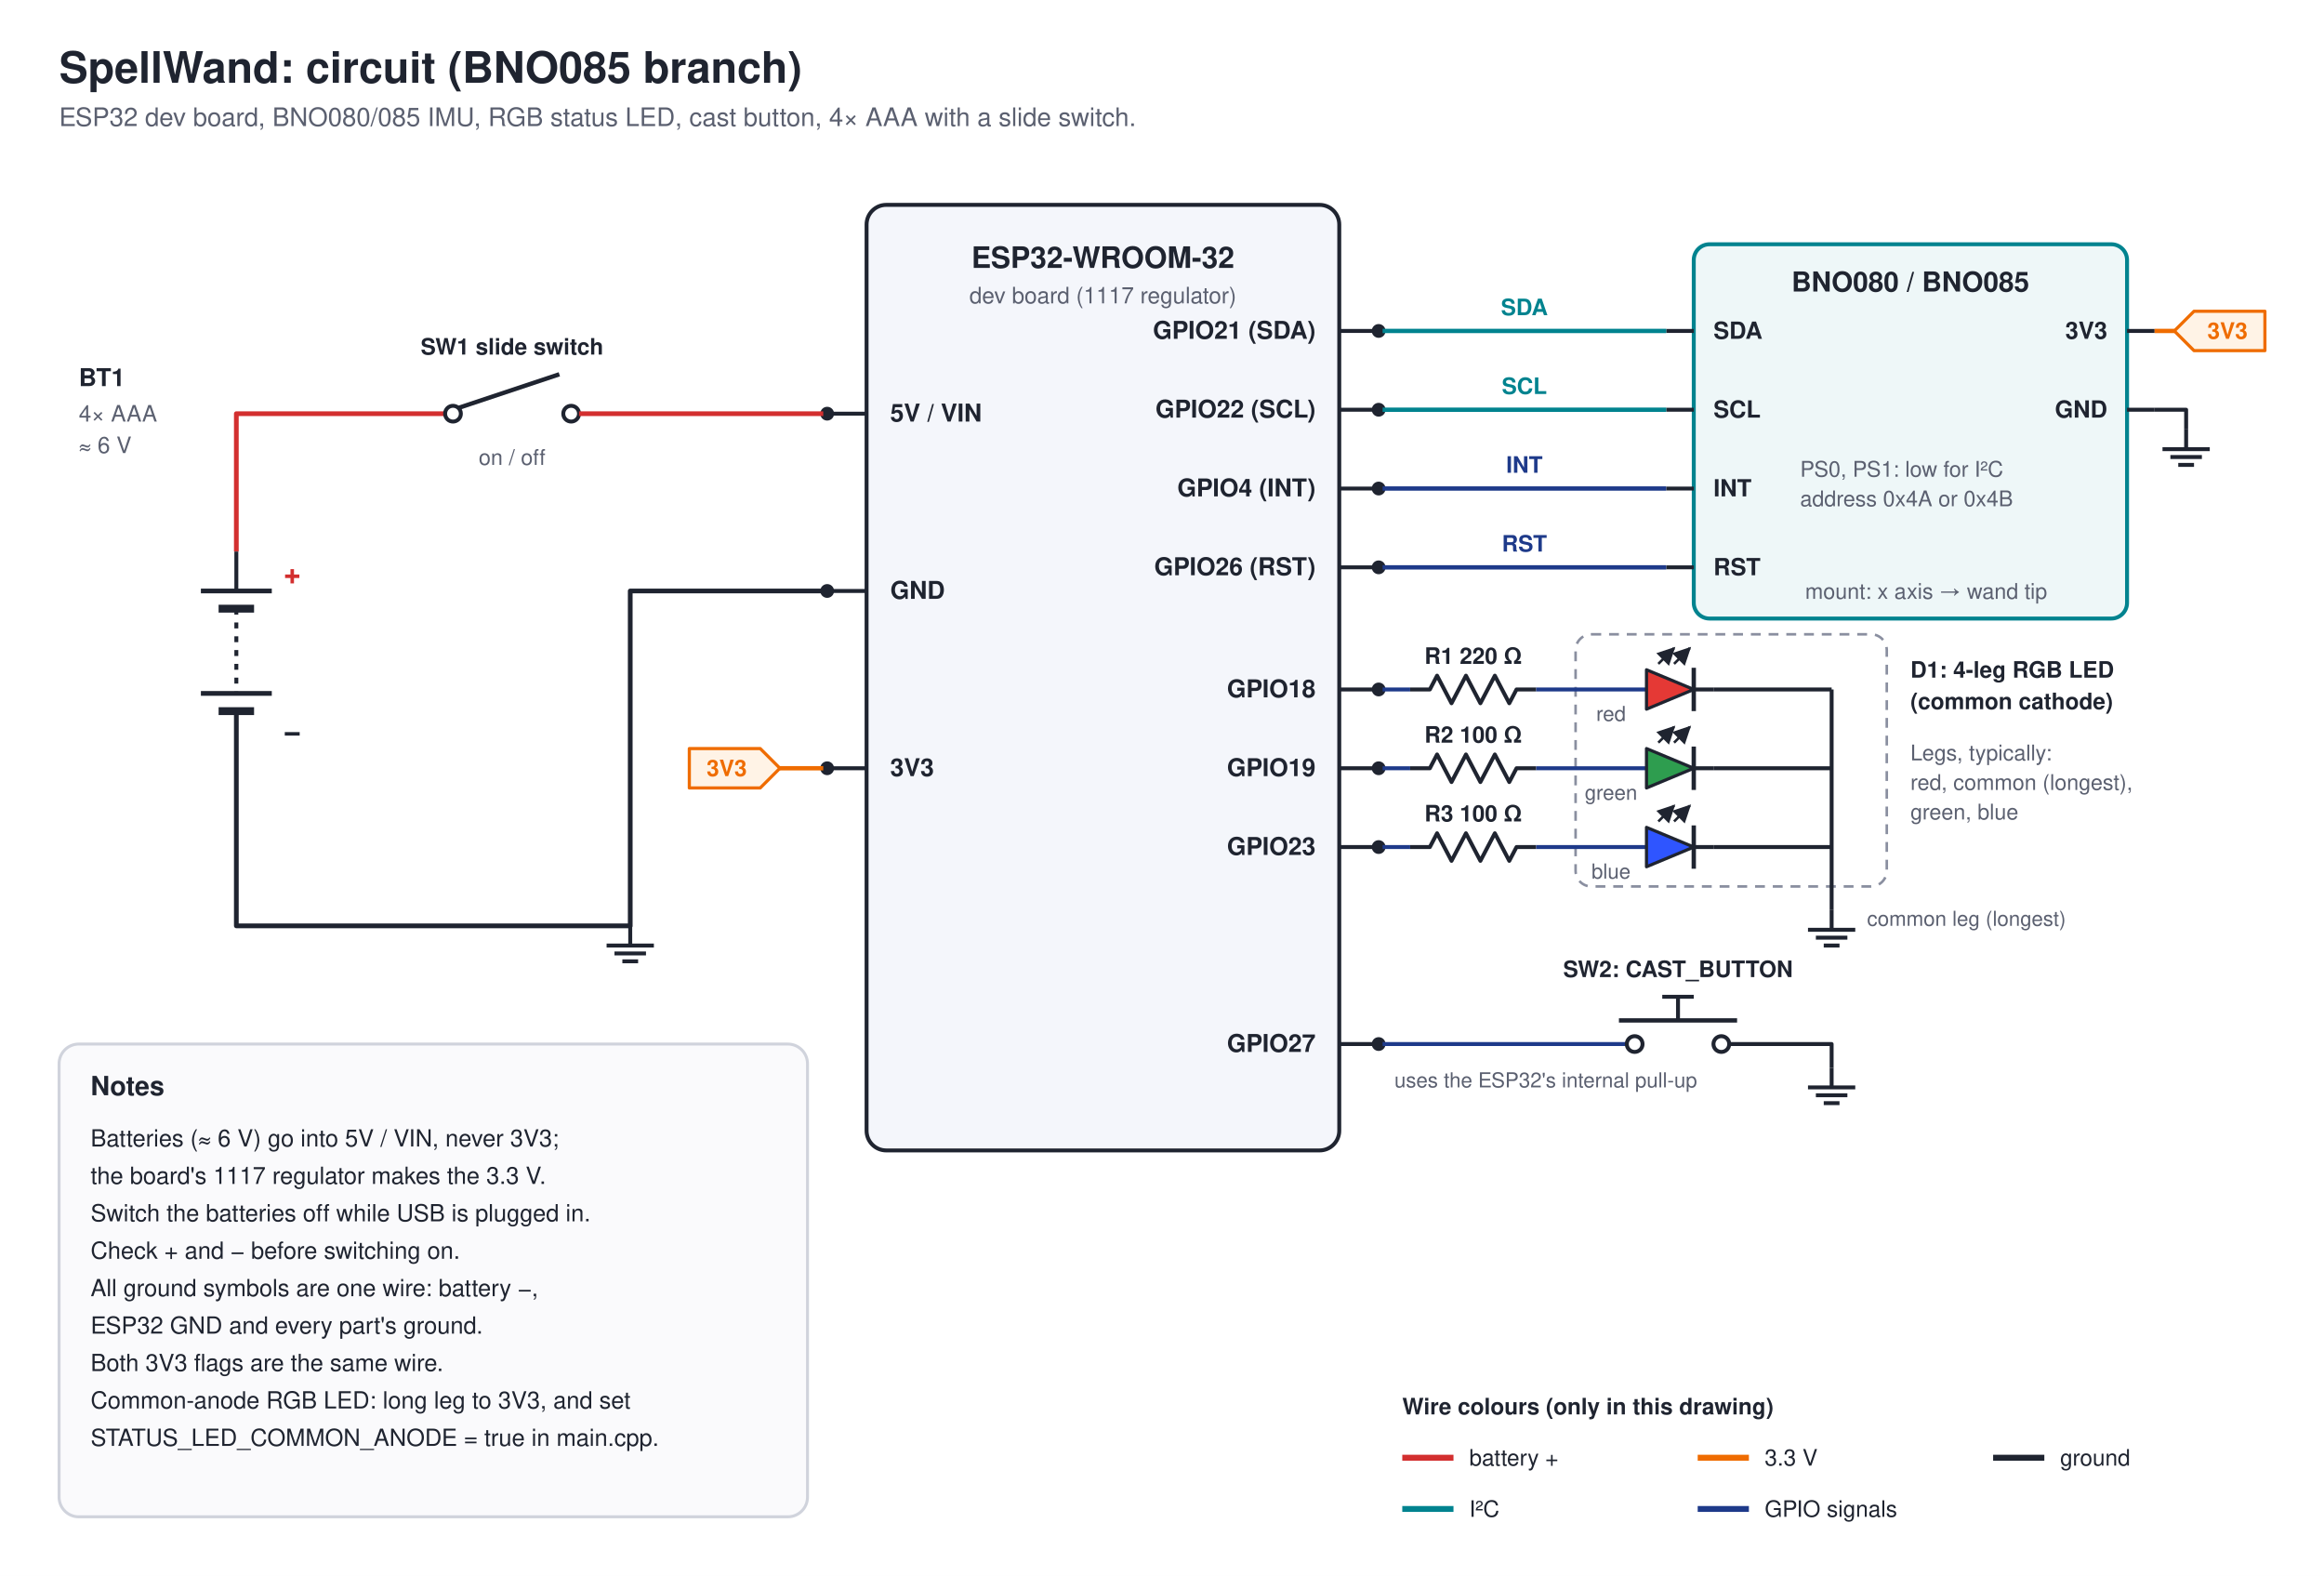
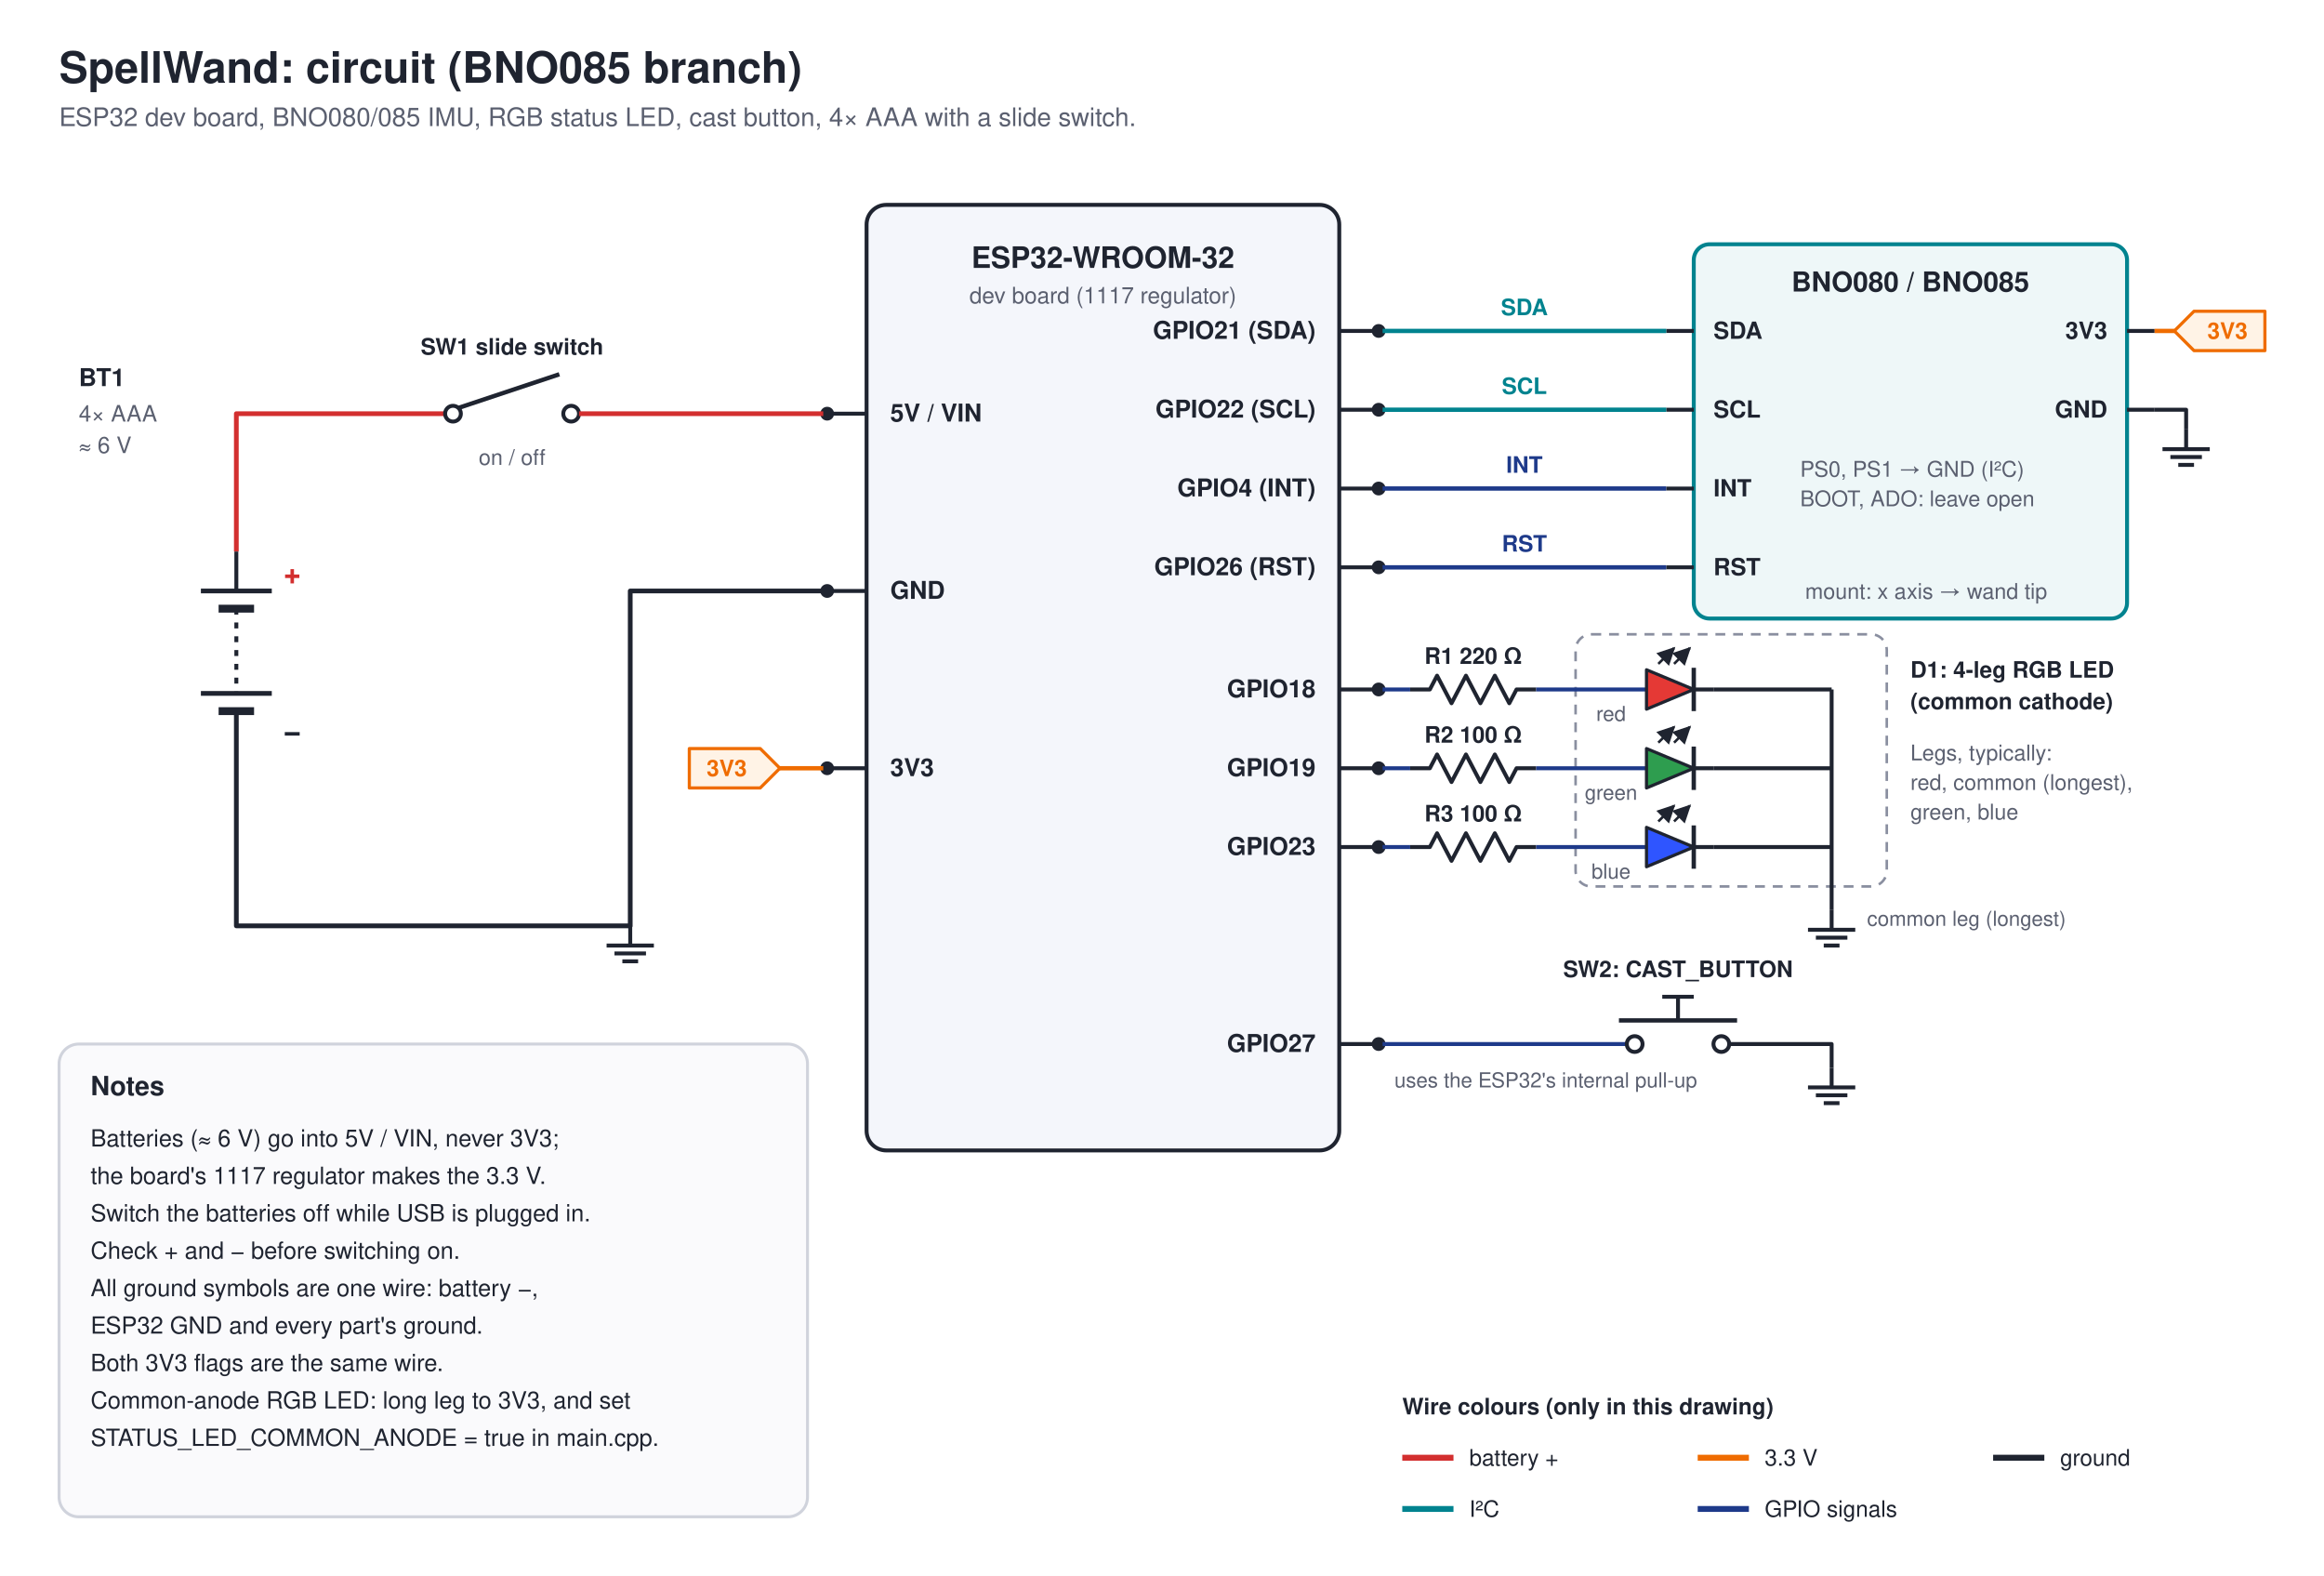
<svg xmlns="http://www.w3.org/2000/svg" width="1180" height="800" viewBox="0 0 1180 800" font-family="Helvetica Neue, Helvetica, Arial, sans-serif">
  <defs>
    <marker id="arrow-ink" viewBox="0 0 10 10" refX="9" refY="5" markerWidth="7" markerHeight="7" orient="auto-start-reverse">
      <path d="M0,0 L10,5 L0,10 z" fill="#1f2430" />
    </marker>
    <marker id="arrow-tomac" viewBox="0 0 10 10" refX="9" refY="5" markerWidth="7" markerHeight="7" orient="auto-start-reverse">
      <path d="M0,0 L10,5 L0,10 z" fill="#d9822b" />
    </marker>
    <marker id="arrow-towand" viewBox="0 0 10 10" refX="9" refY="5" markerWidth="7" markerHeight="7" orient="auto-start-reverse">
      <path d="M0,0 L10,5 L0,10 z" fill="#7b4fd6" />
    </marker>
    <marker id="arrow-no" viewBox="0 0 10 10" refX="9" refY="5" markerWidth="7" markerHeight="7" orient="auto-start-reverse">
      <path d="M0,0 L10,5 L0,10 z" fill="#c62828" />
    </marker>
    <marker id="arrow-muted" viewBox="0 0 10 10" refX="9" refY="5" markerWidth="7" markerHeight="7" orient="auto-start-reverse">
      <path d="M0,0 L10,5 L0,10 z" fill="#5b6070" />
    </marker>
  </defs>
  <rect width="100%" height="100%" fill="#ffffff" />
  <text x="30" y="42" font-size="22" font-weight="700" text-anchor="start" fill="#1f2430">SpellWand: circuit (BNO085 branch)</text>
  <text x="30" y="64" font-size="13" font-weight="400" text-anchor="start" fill="#5b6070">ESP32 dev board, BNO080/085 IMU, RGB status LED, cast button, 4× AAA with a slide switch.</text>
  <rect x="440" y="104" width="240" height="480" rx="10" fill="#f4f6fb" stroke="#1f2430" stroke-width="2" />
  <text x="560.0" y="136" font-size="15" font-weight="700" text-anchor="middle" fill="#1f2430">ESP32-WROOM-32</text>
  <text x="560.0" y="154" font-size="11.5" font-weight="400" text-anchor="middle" fill="#5b6070">dev board (1117 regulator)</text>
  <polyline points="420,210 440,210" fill="none" stroke="#1f2430" stroke-width="2" stroke-linejoin="round" />
  <circle cx="420" cy="210" r="3.5" fill="#1f2430" />
  <text x="452" y="214" font-size="12.5" font-weight="600" text-anchor="start" fill="#1f2430">5V / VIN</text>
  <polyline points="420,300 440,300" fill="none" stroke="#1f2430" stroke-width="2" stroke-linejoin="round" />
  <circle cx="420" cy="300" r="3.5" fill="#1f2430" />
  <text x="452" y="304" font-size="12.5" font-weight="600" text-anchor="start" fill="#1f2430">GND</text>
  <polyline points="420,390 440,390" fill="none" stroke="#1f2430" stroke-width="2" stroke-linejoin="round" />
  <circle cx="420" cy="390" r="3.5" fill="#1f2430" />
  <text x="452" y="394" font-size="12.5" font-weight="600" text-anchor="start" fill="#1f2430">3V3</text>
  <polyline points="680,168 700,168" fill="none" stroke="#1f2430" stroke-width="2" stroke-linejoin="round" />
  <circle cx="700" cy="168" r="3.5" fill="#1f2430" />
  <text x="668" y="172" font-size="12.5" font-weight="600" text-anchor="end" fill="#1f2430">GPIO21 (SDA)</text>
  <polyline points="680,208 700,208" fill="none" stroke="#1f2430" stroke-width="2" stroke-linejoin="round" />
  <circle cx="700" cy="208" r="3.5" fill="#1f2430" />
  <text x="668" y="212" font-size="12.5" font-weight="600" text-anchor="end" fill="#1f2430">GPIO22 (SCL)</text>
  <polyline points="680,248 700,248" fill="none" stroke="#1f2430" stroke-width="2" stroke-linejoin="round" />
  <circle cx="700" cy="248" r="3.5" fill="#1f2430" />
  <text x="668" y="252" font-size="12.5" font-weight="600" text-anchor="end" fill="#1f2430">GPIO4 (INT)</text>
  <polyline points="680,288 700,288" fill="none" stroke="#1f2430" stroke-width="2" stroke-linejoin="round" />
  <circle cx="700" cy="288" r="3.5" fill="#1f2430" />
  <text x="668" y="292" font-size="12.5" font-weight="600" text-anchor="end" fill="#1f2430">GPIO26 (RST)</text>
  <polyline points="680,350 700,350" fill="none" stroke="#1f2430" stroke-width="2" stroke-linejoin="round" />
  <circle cx="700" cy="350" r="3.5" fill="#1f2430" />
  <text x="668" y="354" font-size="12.5" font-weight="600" text-anchor="end" fill="#1f2430">GPIO18</text>
  <polyline points="680,390 700,390" fill="none" stroke="#1f2430" stroke-width="2" stroke-linejoin="round" />
  <circle cx="700" cy="390" r="3.5" fill="#1f2430" />
  <text x="668" y="394" font-size="12.5" font-weight="600" text-anchor="end" fill="#1f2430">GPIO19</text>
  <polyline points="680,430 700,430" fill="none" stroke="#1f2430" stroke-width="2" stroke-linejoin="round" />
  <circle cx="700" cy="430" r="3.5" fill="#1f2430" />
  <text x="668" y="434" font-size="12.5" font-weight="600" text-anchor="end" fill="#1f2430">GPIO23</text>
  <polyline points="680,530 700,530" fill="none" stroke="#1f2430" stroke-width="2" stroke-linejoin="round" />
  <circle cx="700" cy="530" r="3.5" fill="#1f2430" />
  <text x="668" y="534" font-size="12.5" font-weight="600" text-anchor="end" fill="#1f2430">GPIO27</text>
  <text x="40" y="196" font-size="12.5" font-weight="700" text-anchor="start" fill="#1f2430">BT1</text>
  <text x="40" y="214" font-size="11.5" font-weight="400" text-anchor="start" fill="#5b6070">4× AAA</text>
  <text x="40" y="230" font-size="11.5" font-weight="400" text-anchor="start" fill="#5b6070">≈ 6 V</text>
  <polyline points="120,280 120,210 226,210" fill="none" stroke="#d32f2f" stroke-width="2.4" stroke-linejoin="round" />
  <polyline points="102,300 138,300" fill="none" stroke="#1f2430" stroke-width="2.4" stroke-linejoin="round" />
  <polyline points="111,309 129,309" fill="none" stroke="#1f2430" stroke-width="4" stroke-linejoin="round" />
  <polyline points="102,352 138,352" fill="none" stroke="#1f2430" stroke-width="2.4" stroke-linejoin="round" />
  <polyline points="111,361 129,361" fill="none" stroke="#1f2430" stroke-width="4" stroke-linejoin="round" />
  <polyline points="120,280 120,300" fill="none" stroke="#1f2430" stroke-width="2" stroke-linejoin="round" />
  <polyline points="120,309 120,352" fill="none" stroke="#1f2430" stroke-width="2" stroke-linejoin="round" stroke-dasharray="3 4" />
  <polyline points="120,361 120,470 320,470 320,300 418,300" fill="none" stroke="#1f2430" stroke-width="2.4" stroke-linejoin="round" />
  <text x="144" y="296" font-size="15" font-weight="700" text-anchor="start" fill="#d32f2f">+</text>
  <text x="144" y="376" font-size="15" font-weight="700" text-anchor="start" fill="#1f2430">−</text>
  <polyline points="320,470 320,480" fill="none" stroke="#1f2430" stroke-width="2" stroke-linejoin="round" />
  <polyline points="308,480 332,480" fill="none" stroke="#1f2430" stroke-width="2" stroke-linejoin="round" />
  <polyline points="312,484 328,484" fill="none" stroke="#1f2430" stroke-width="2" stroke-linejoin="round" />
  <polyline points="316,488 324,488" fill="none" stroke="#1f2430" stroke-width="2" stroke-linejoin="round" />
  <circle cx="230" cy="210" r="4" fill="#ffffff" stroke="#1f2430" stroke-width="2" />
  <circle cx="290" cy="210" r="4" fill="#ffffff" stroke="#1f2430" stroke-width="2" />
  <polyline points="233,207 284,190" fill="none" stroke="#1f2430" stroke-width="2.2" stroke-linejoin="round" />
  <text x="260" y="180" font-size="11.5" font-weight="600" text-anchor="middle" fill="#1f2430">SW1 slide switch</text>
  <text x="260" y="236" font-size="11" font-weight="400" text-anchor="middle" fill="#5b6070">on / off</text>
  <polyline points="294,210 418,210" fill="none" stroke="#d32f2f" stroke-width="2.4" stroke-linejoin="round" />
  <polyline points="418,390 396,390" fill="none" stroke="#ef6c00" stroke-width="2.2" stroke-linejoin="round" />
  <path d="M396,390 L386,380 L350,380 L350,400 L386,400 Z" fill="#fff3e6" stroke="#ef6c00" stroke-width="1.6" stroke-linejoin="round" />
  <text x="369.0" y="394" font-size="11.5" font-weight="700" text-anchor="middle" fill="#ef6c00">3V3</text>
  <rect x="860" y="124" width="220" height="190" rx="8" fill="#eef7f8" stroke="#00838f" stroke-width="2" />
  <text x="970" y="148" font-size="14" font-weight="700" text-anchor="middle" fill="#1f2430">BNO080 / BNO085</text>
  <polyline points="846,168 860,168" fill="none" stroke="#1f2430" stroke-width="2" stroke-linejoin="round" />
  <text x="870" y="172" font-size="12" font-weight="600" text-anchor="start" fill="#1f2430">SDA</text>
  <polyline points="846,208 860,208" fill="none" stroke="#1f2430" stroke-width="2" stroke-linejoin="round" />
  <text x="870" y="212" font-size="12" font-weight="600" text-anchor="start" fill="#1f2430">SCL</text>
  <polyline points="846,248 860,248" fill="none" stroke="#1f2430" stroke-width="2" stroke-linejoin="round" />
  <text x="870" y="252" font-size="12" font-weight="600" text-anchor="start" fill="#1f2430">INT</text>
  <polyline points="846,288 860,288" fill="none" stroke="#1f2430" stroke-width="2" stroke-linejoin="round" />
  <text x="870" y="292" font-size="12" font-weight="600" text-anchor="start" fill="#1f2430">RST</text>
  <polyline points="1080,168 1094,168" fill="none" stroke="#1f2430" stroke-width="2" stroke-linejoin="round" />
  <text x="1070" y="172" font-size="12" font-weight="600" text-anchor="end" fill="#1f2430">3V3</text>
  <polyline points="1080,208 1094,208" fill="none" stroke="#1f2430" stroke-width="2" stroke-linejoin="round" />
  <text x="1070" y="212" font-size="12" font-weight="600" text-anchor="end" fill="#1f2430">GND</text>
-   <text x="914" y="242" font-size="11" font-weight="400" text-anchor="start" fill="#5b6070">PS0, PS1: low for I²C</text>
-   <text x="914" y="257" font-size="11" font-weight="400" text-anchor="start" fill="#5b6070">address 0x4A or 0x4B</text>
+   <text x="914" y="242" font-size="11" font-weight="400" text-anchor="start" fill="#5b6070">PS0, PS1 → GND (I²C)</text>
+   <text x="914" y="257" font-size="11" font-weight="400" text-anchor="start" fill="#5b6070">BOOT, ADO: leave open</text>
  <text x="978" y="304" font-size="11" font-weight="400" text-anchor="middle" fill="#5b6070">mount: x axis → wand tip</text>
  <polyline points="702,168 846,168" fill="none" stroke="#00838f" stroke-width="2.2" stroke-linejoin="round" />
  <text x="774" y="160" font-size="11.5" font-weight="700" text-anchor="middle" fill="#00838f">SDA</text>
  <polyline points="702,208 846,208" fill="none" stroke="#00838f" stroke-width="2.2" stroke-linejoin="round" />
  <text x="774" y="200" font-size="11.5" font-weight="700" text-anchor="middle" fill="#00838f">SCL</text>
  <polyline points="702,248 846,248" fill="none" stroke="#1e3a8a" stroke-width="2.2" stroke-linejoin="round" />
  <text x="774" y="240" font-size="11.5" font-weight="700" text-anchor="middle" fill="#1e3a8a">INT</text>
  <polyline points="702,288 846,288" fill="none" stroke="#1e3a8a" stroke-width="2.2" stroke-linejoin="round" />
  <text x="774" y="280" font-size="11.5" font-weight="700" text-anchor="middle" fill="#1e3a8a">RST</text>
  <polyline points="1094,168 1104,168" fill="none" stroke="#ef6c00" stroke-width="2.2" stroke-linejoin="round" />
  <path d="M1104,168 L1114,158 L1150,158 L1150,178 L1114,178 Z" fill="#fff3e6" stroke="#ef6c00" stroke-width="1.6" stroke-linejoin="round" />
  <text x="1131.0" y="172" font-size="11.5" font-weight="700" text-anchor="middle" fill="#ef6c00">3V3</text>
  <polyline points="1094,208 1110,208 1110,218" fill="none" stroke="#1f2430" stroke-width="2" stroke-linejoin="round" />
  <polyline points="1110,218 1110,228" fill="none" stroke="#1f2430" stroke-width="2" stroke-linejoin="round" />
  <polyline points="1098,228 1122,228" fill="none" stroke="#1f2430" stroke-width="2" stroke-linejoin="round" />
  <polyline points="1102,232 1118,232" fill="none" stroke="#1f2430" stroke-width="2" stroke-linejoin="round" />
  <polyline points="1106,236 1114,236" fill="none" stroke="#1f2430" stroke-width="2" stroke-linejoin="round" />
  <rect x="800" y="322" width="158" height="128" rx="8" fill="none" stroke="#8a8fa0" stroke-width="1.3" stroke-dasharray="5 4" />
  <text x="970" y="344" font-size="11.5" font-weight="600" text-anchor="start" fill="#1f2430">D1: 4-leg RGB LED</text>
  <text x="970" y="360" font-size="11.5" font-weight="600" text-anchor="start" fill="#1f2430">(common cathode)</text>
  <text x="970" y="386" font-size="11" font-weight="400" text-anchor="start" fill="#5b6070">Legs, typically:</text>
  <text x="970" y="401" font-size="11" font-weight="400" text-anchor="start" fill="#5b6070">red, common (longest),</text>
  <text x="970" y="416" font-size="11" font-weight="400" text-anchor="start" fill="#5b6070">green, blue</text>
  <polyline points="702,350 716,350" fill="none" stroke="#1e3a8a" stroke-width="2" stroke-linejoin="round" />
  <polyline points="716,350 726,350 729.667,343 737.0,357 744.333,343 751.667,357 759.0,343 766.333,357 770,350 780,350" fill="none" stroke="#1f2430" stroke-width="2" stroke-linejoin="round" />
  <text x="748.0" y="337" font-size="11.5" font-weight="600" text-anchor="middle" fill="#1f2430" paint-order="stroke" stroke="#ffffff" stroke-width="5" stroke-linejoin="round">R1  220 Ω</text>
  <polyline points="780,350 836,350" fill="none" stroke="#1e3a8a" stroke-width="2" stroke-linejoin="round" />
  <path d="M836,340 L860,350 L836,360 Z" fill="#e53935" stroke="#1f2430" stroke-width="1.6" stroke-linejoin="round" />
  <polyline points="860,339 860,361" fill="none" stroke="#1f2430" stroke-width="2.2" stroke-linejoin="round" />
  <polyline points="860,350 870,350" fill="none" stroke="#1f2430" stroke-width="2" stroke-linejoin="round" />
  <polyline points="842,337 850,329" fill="none" stroke="#1f2430" stroke-width="1.3" stroke-linejoin="round" marker-end="url(#arrow-ink)" />
  <polyline points="850,337 858,329" fill="none" stroke="#1f2430" stroke-width="1.3" stroke-linejoin="round" marker-end="url(#arrow-ink)" />
  <polyline points="870,350 930,350" fill="none" stroke="#1f2430" stroke-width="2" stroke-linejoin="round" />
  <text x="818" y="366" font-size="10.5" font-weight="400" text-anchor="middle" fill="#5b6070">red</text>
  <polyline points="702,390 716,390" fill="none" stroke="#1e3a8a" stroke-width="2" stroke-linejoin="round" />
  <polyline points="716,390 726,390 729.667,383 737.0,397 744.333,383 751.667,397 759.0,383 766.333,397 770,390 780,390" fill="none" stroke="#1f2430" stroke-width="2" stroke-linejoin="round" />
  <text x="748.0" y="377" font-size="11.5" font-weight="600" text-anchor="middle" fill="#1f2430" paint-order="stroke" stroke="#ffffff" stroke-width="5" stroke-linejoin="round">R2  100 Ω</text>
  <polyline points="780,390 836,390" fill="none" stroke="#1e3a8a" stroke-width="2" stroke-linejoin="round" />
  <path d="M836,380 L860,390 L836,400 Z" fill="#2e9d4f" stroke="#1f2430" stroke-width="1.6" stroke-linejoin="round" />
  <polyline points="860,379 860,401" fill="none" stroke="#1f2430" stroke-width="2.2" stroke-linejoin="round" />
  <polyline points="860,390 870,390" fill="none" stroke="#1f2430" stroke-width="2" stroke-linejoin="round" />
  <polyline points="842,377 850,369" fill="none" stroke="#1f2430" stroke-width="1.3" stroke-linejoin="round" marker-end="url(#arrow-ink)" />
  <polyline points="850,377 858,369" fill="none" stroke="#1f2430" stroke-width="1.3" stroke-linejoin="round" marker-end="url(#arrow-ink)" />
  <polyline points="870,390 930,390" fill="none" stroke="#1f2430" stroke-width="2" stroke-linejoin="round" />
  <text x="818" y="406" font-size="10.5" font-weight="400" text-anchor="middle" fill="#5b6070">green</text>
  <polyline points="702,430 716,430" fill="none" stroke="#1e3a8a" stroke-width="2" stroke-linejoin="round" />
  <polyline points="716,430 726,430 729.667,423 737.0,437 744.333,423 751.667,437 759.0,423 766.333,437 770,430 780,430" fill="none" stroke="#1f2430" stroke-width="2" stroke-linejoin="round" />
  <text x="748.0" y="417" font-size="11.5" font-weight="600" text-anchor="middle" fill="#1f2430" paint-order="stroke" stroke="#ffffff" stroke-width="5" stroke-linejoin="round">R3  100 Ω</text>
  <polyline points="780,430 836,430" fill="none" stroke="#1e3a8a" stroke-width="2" stroke-linejoin="round" />
  <path d="M836,420 L860,430 L836,440 Z" fill="#2f55ff" stroke="#1f2430" stroke-width="1.6" stroke-linejoin="round" />
  <polyline points="860,419 860,441" fill="none" stroke="#1f2430" stroke-width="2.2" stroke-linejoin="round" />
  <polyline points="860,430 870,430" fill="none" stroke="#1f2430" stroke-width="2" stroke-linejoin="round" />
  <polyline points="842,417 850,409" fill="none" stroke="#1f2430" stroke-width="1.3" stroke-linejoin="round" marker-end="url(#arrow-ink)" />
  <polyline points="850,417 858,409" fill="none" stroke="#1f2430" stroke-width="1.3" stroke-linejoin="round" marker-end="url(#arrow-ink)" />
  <polyline points="870,430 930,430" fill="none" stroke="#1f2430" stroke-width="2" stroke-linejoin="round" />
  <text x="818" y="446" font-size="10.5" font-weight="400" text-anchor="middle" fill="#5b6070">blue</text>
  <polyline points="930,350 930,462" fill="none" stroke="#1f2430" stroke-width="2" stroke-linejoin="round" />
  <text x="948" y="470" font-size="10.5" font-weight="400" text-anchor="start" fill="#5b6070">common leg (longest)</text>
  <polyline points="930,462 930,472" fill="none" stroke="#1f2430" stroke-width="2" stroke-linejoin="round" />
  <polyline points="918,472 942,472" fill="none" stroke="#1f2430" stroke-width="2" stroke-linejoin="round" />
  <polyline points="922,476 938,476" fill="none" stroke="#1f2430" stroke-width="2" stroke-linejoin="round" />
  <polyline points="926,480 934,480" fill="none" stroke="#1f2430" stroke-width="2" stroke-linejoin="round" />
  <polyline points="702,530 826,530" fill="none" stroke="#1e3a8a" stroke-width="2" stroke-linejoin="round" />
  <circle cx="830" cy="530" r="4" fill="#ffffff" stroke="#1f2430" stroke-width="2" />
  <circle cx="874" cy="530" r="4" fill="#ffffff" stroke="#1f2430" stroke-width="2" />
  <polyline points="822,518 882,518" fill="none" stroke="#1f2430" stroke-width="2.2" stroke-linejoin="round" />
  <polyline points="852,518 852,506" fill="none" stroke="#1f2430" stroke-width="2" stroke-linejoin="round" />
  <polyline points="844,506 860,506" fill="none" stroke="#1f2430" stroke-width="2" stroke-linejoin="round" />
  <polyline points="878,530 930,530 930,542" fill="none" stroke="#1f2430" stroke-width="2" stroke-linejoin="round" />
  <polyline points="930,542 930,552" fill="none" stroke="#1f2430" stroke-width="2" stroke-linejoin="round" />
  <polyline points="918,552 942,552" fill="none" stroke="#1f2430" stroke-width="2" stroke-linejoin="round" />
  <polyline points="922,556 938,556" fill="none" stroke="#1f2430" stroke-width="2" stroke-linejoin="round" />
  <polyline points="926,560 934,560" fill="none" stroke="#1f2430" stroke-width="2" stroke-linejoin="round" />
  <text x="852" y="496" font-size="11.5" font-weight="600" text-anchor="middle" fill="#1f2430">SW2: CAST_BUTTON</text>
  <text x="708" y="552" font-size="10.5" font-weight="400" text-anchor="start" fill="#5b6070">uses the ESP32's internal pull-up</text>
  <rect x="30" y="530" width="380" height="240" rx="10" fill="#fafafc" stroke="#d0d3dc" stroke-width="1.5" />
  <text x="46" y="556" font-size="13.5" font-weight="700" text-anchor="start" fill="#1f2430">Notes</text>
  <text x="46" y="582" font-size="12" font-weight="400" text-anchor="start" fill="#1f2430">Batteries (≈ 6 V) go into 5V / VIN, never 3V3;</text>
  <text x="46" y="601" font-size="12" font-weight="400" text-anchor="start" fill="#1f2430">the board's 1117 regulator makes the 3.3 V.</text>
  <text x="46" y="620" font-size="12" font-weight="400" text-anchor="start" fill="#1f2430">Switch the batteries off while USB is plugged in.</text>
  <text x="46" y="639" font-size="12" font-weight="400" text-anchor="start" fill="#1f2430">Check + and − before switching on.</text>
  <text x="46" y="658" font-size="12" font-weight="400" text-anchor="start" fill="#1f2430">All ground symbols are one wire: battery −,</text>
  <text x="46" y="677" font-size="12" font-weight="400" text-anchor="start" fill="#1f2430">ESP32 GND and every part's ground.</text>
  <text x="46" y="696" font-size="12" font-weight="400" text-anchor="start" fill="#1f2430">Both 3V3 flags are the same wire.</text>
  <text x="46" y="715" font-size="12" font-weight="400" text-anchor="start" fill="#1f2430">Common-anode RGB LED: long leg to 3V3, and set</text>
  <text x="46" y="734" font-size="12" font-weight="400" text-anchor="start" fill="#1f2430">STATUS_LED_COMMON_ANODE = true in main.cpp.</text>
  <text x="712" y="718" font-size="11.5" font-weight="700" text-anchor="start" fill="#1f2430">Wire colours (only in this drawing)</text>
  <polyline points="712,740 738,740" fill="none" stroke="#d32f2f" stroke-width="3" stroke-linejoin="round" />
  <text x="746" y="744" font-size="11.5" font-weight="400" text-anchor="start" fill="#1f2430">battery +</text>
  <polyline points="862,740 888,740" fill="none" stroke="#ef6c00" stroke-width="3" stroke-linejoin="round" />
  <text x="896" y="744" font-size="11.5" font-weight="400" text-anchor="start" fill="#1f2430">3.3 V</text>
  <polyline points="1012,740 1038,740" fill="none" stroke="#1f2430" stroke-width="3" stroke-linejoin="round" />
  <text x="1046" y="744" font-size="11.5" font-weight="400" text-anchor="start" fill="#1f2430">ground</text>
  <polyline points="712,766 738,766" fill="none" stroke="#00838f" stroke-width="3" stroke-linejoin="round" />
  <text x="746" y="770" font-size="11.5" font-weight="400" text-anchor="start" fill="#1f2430">I²C</text>
  <polyline points="862,766 888,766" fill="none" stroke="#1e3a8a" stroke-width="3" stroke-linejoin="round" />
  <text x="896" y="770" font-size="11.5" font-weight="400" text-anchor="start" fill="#1f2430">GPIO signals</text>
</svg>
